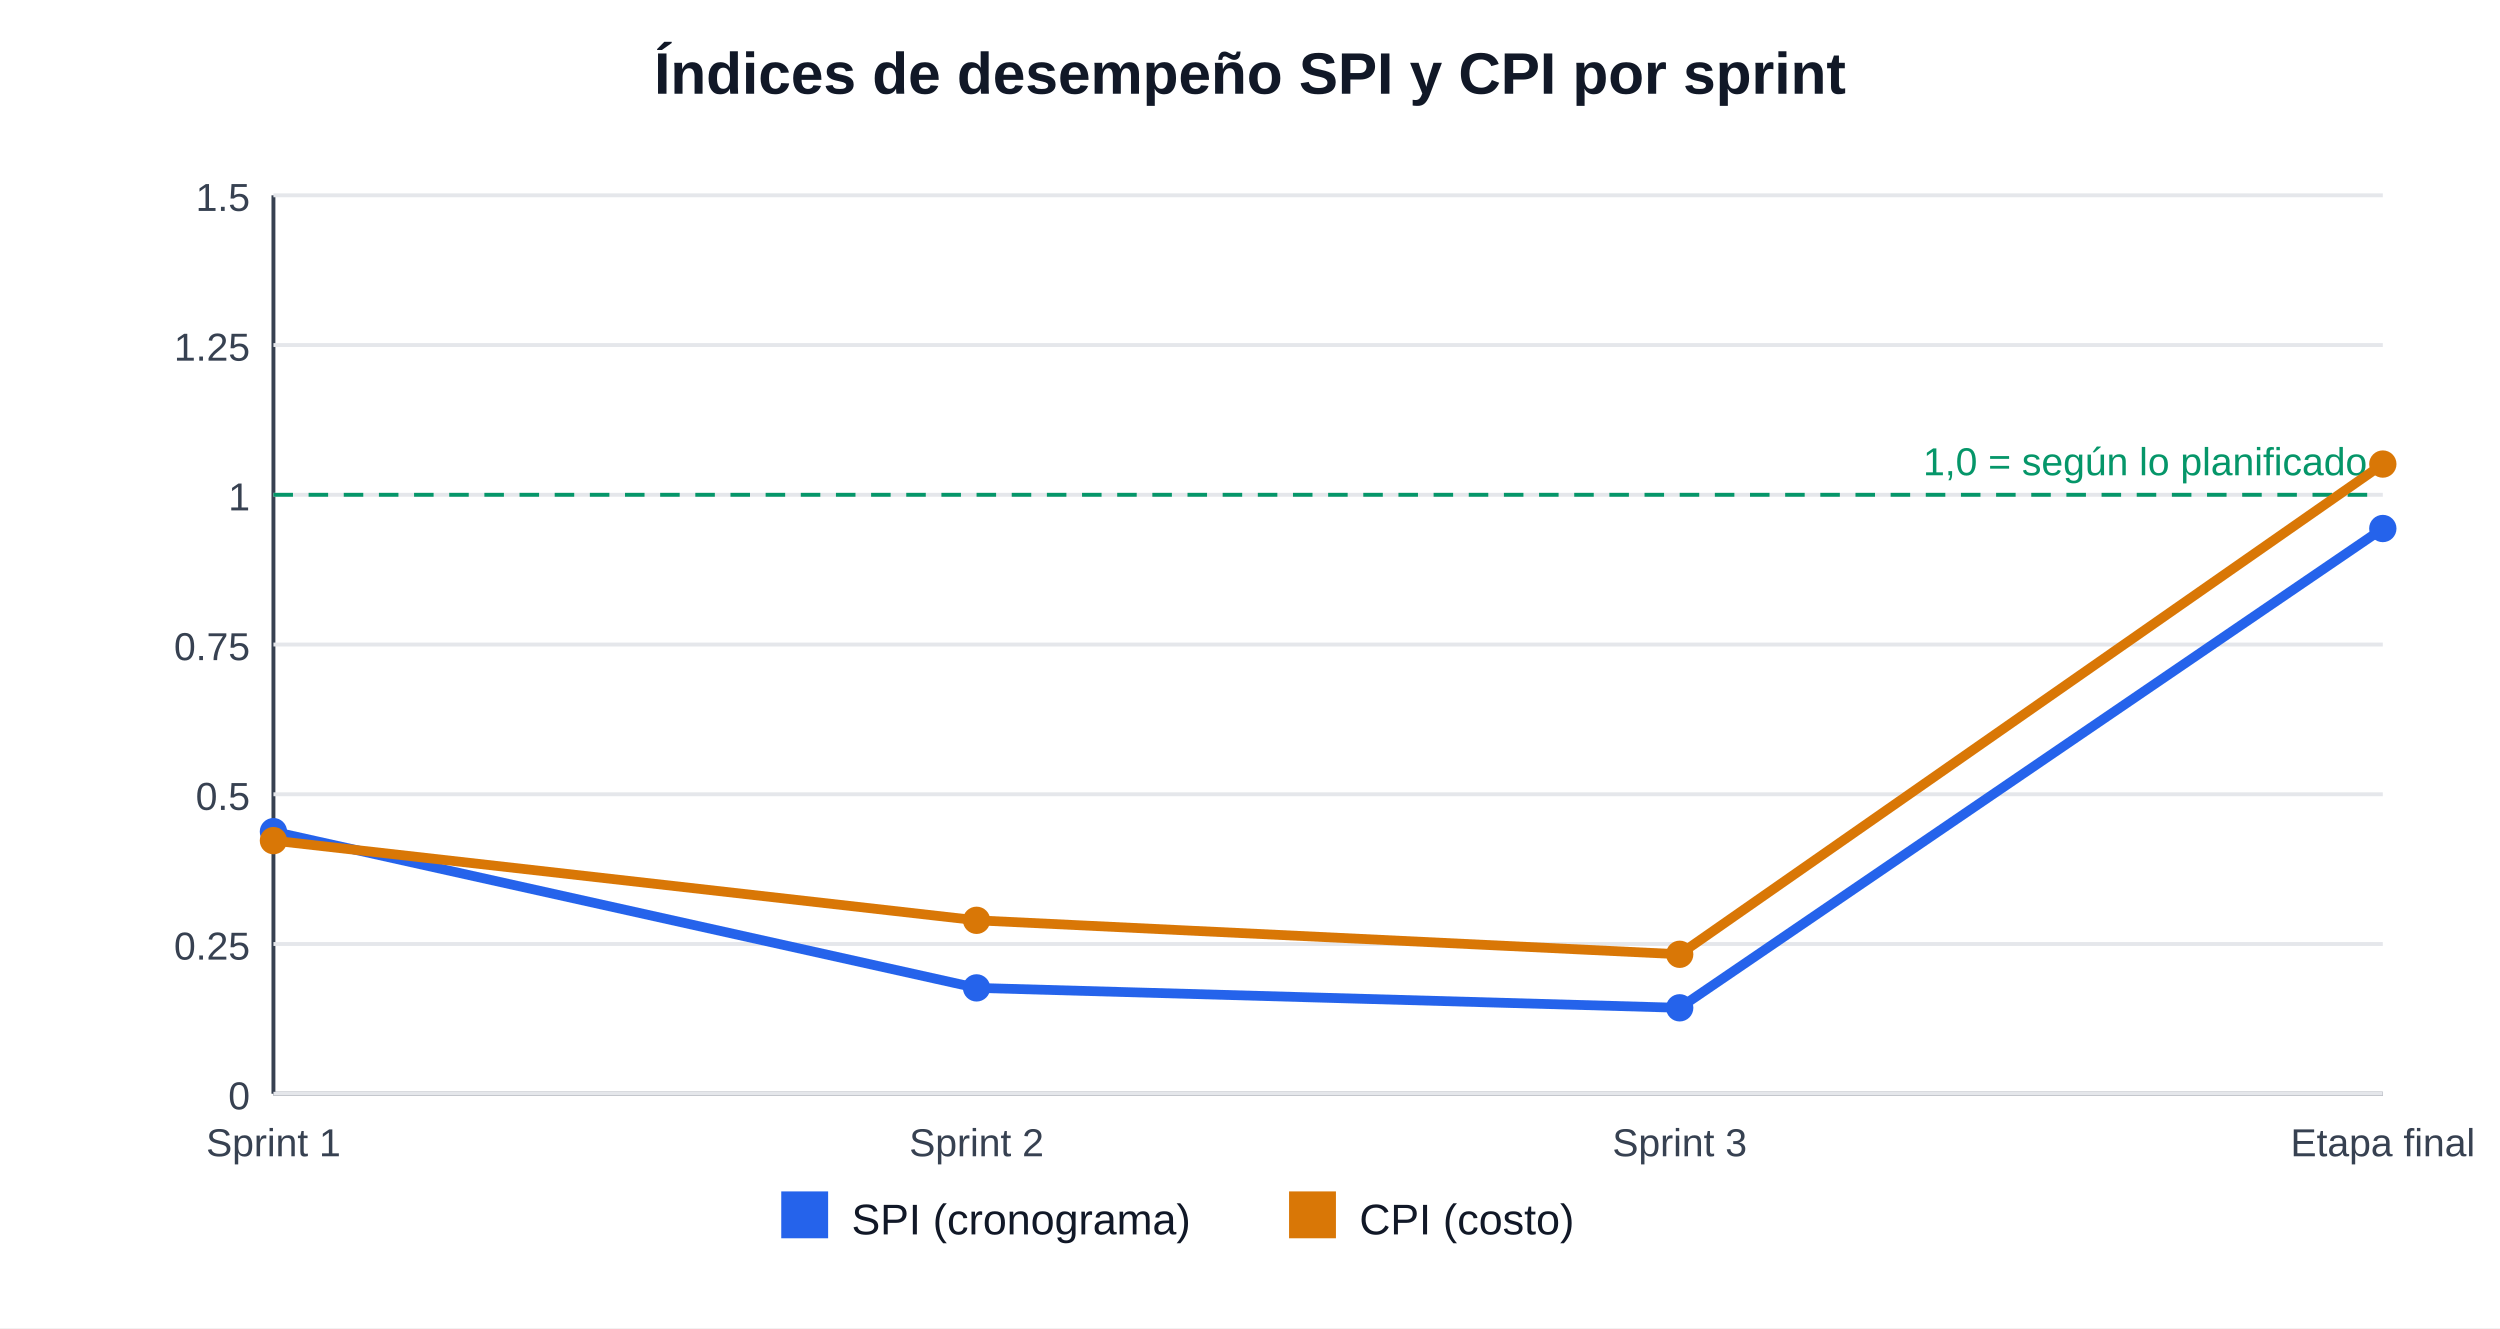
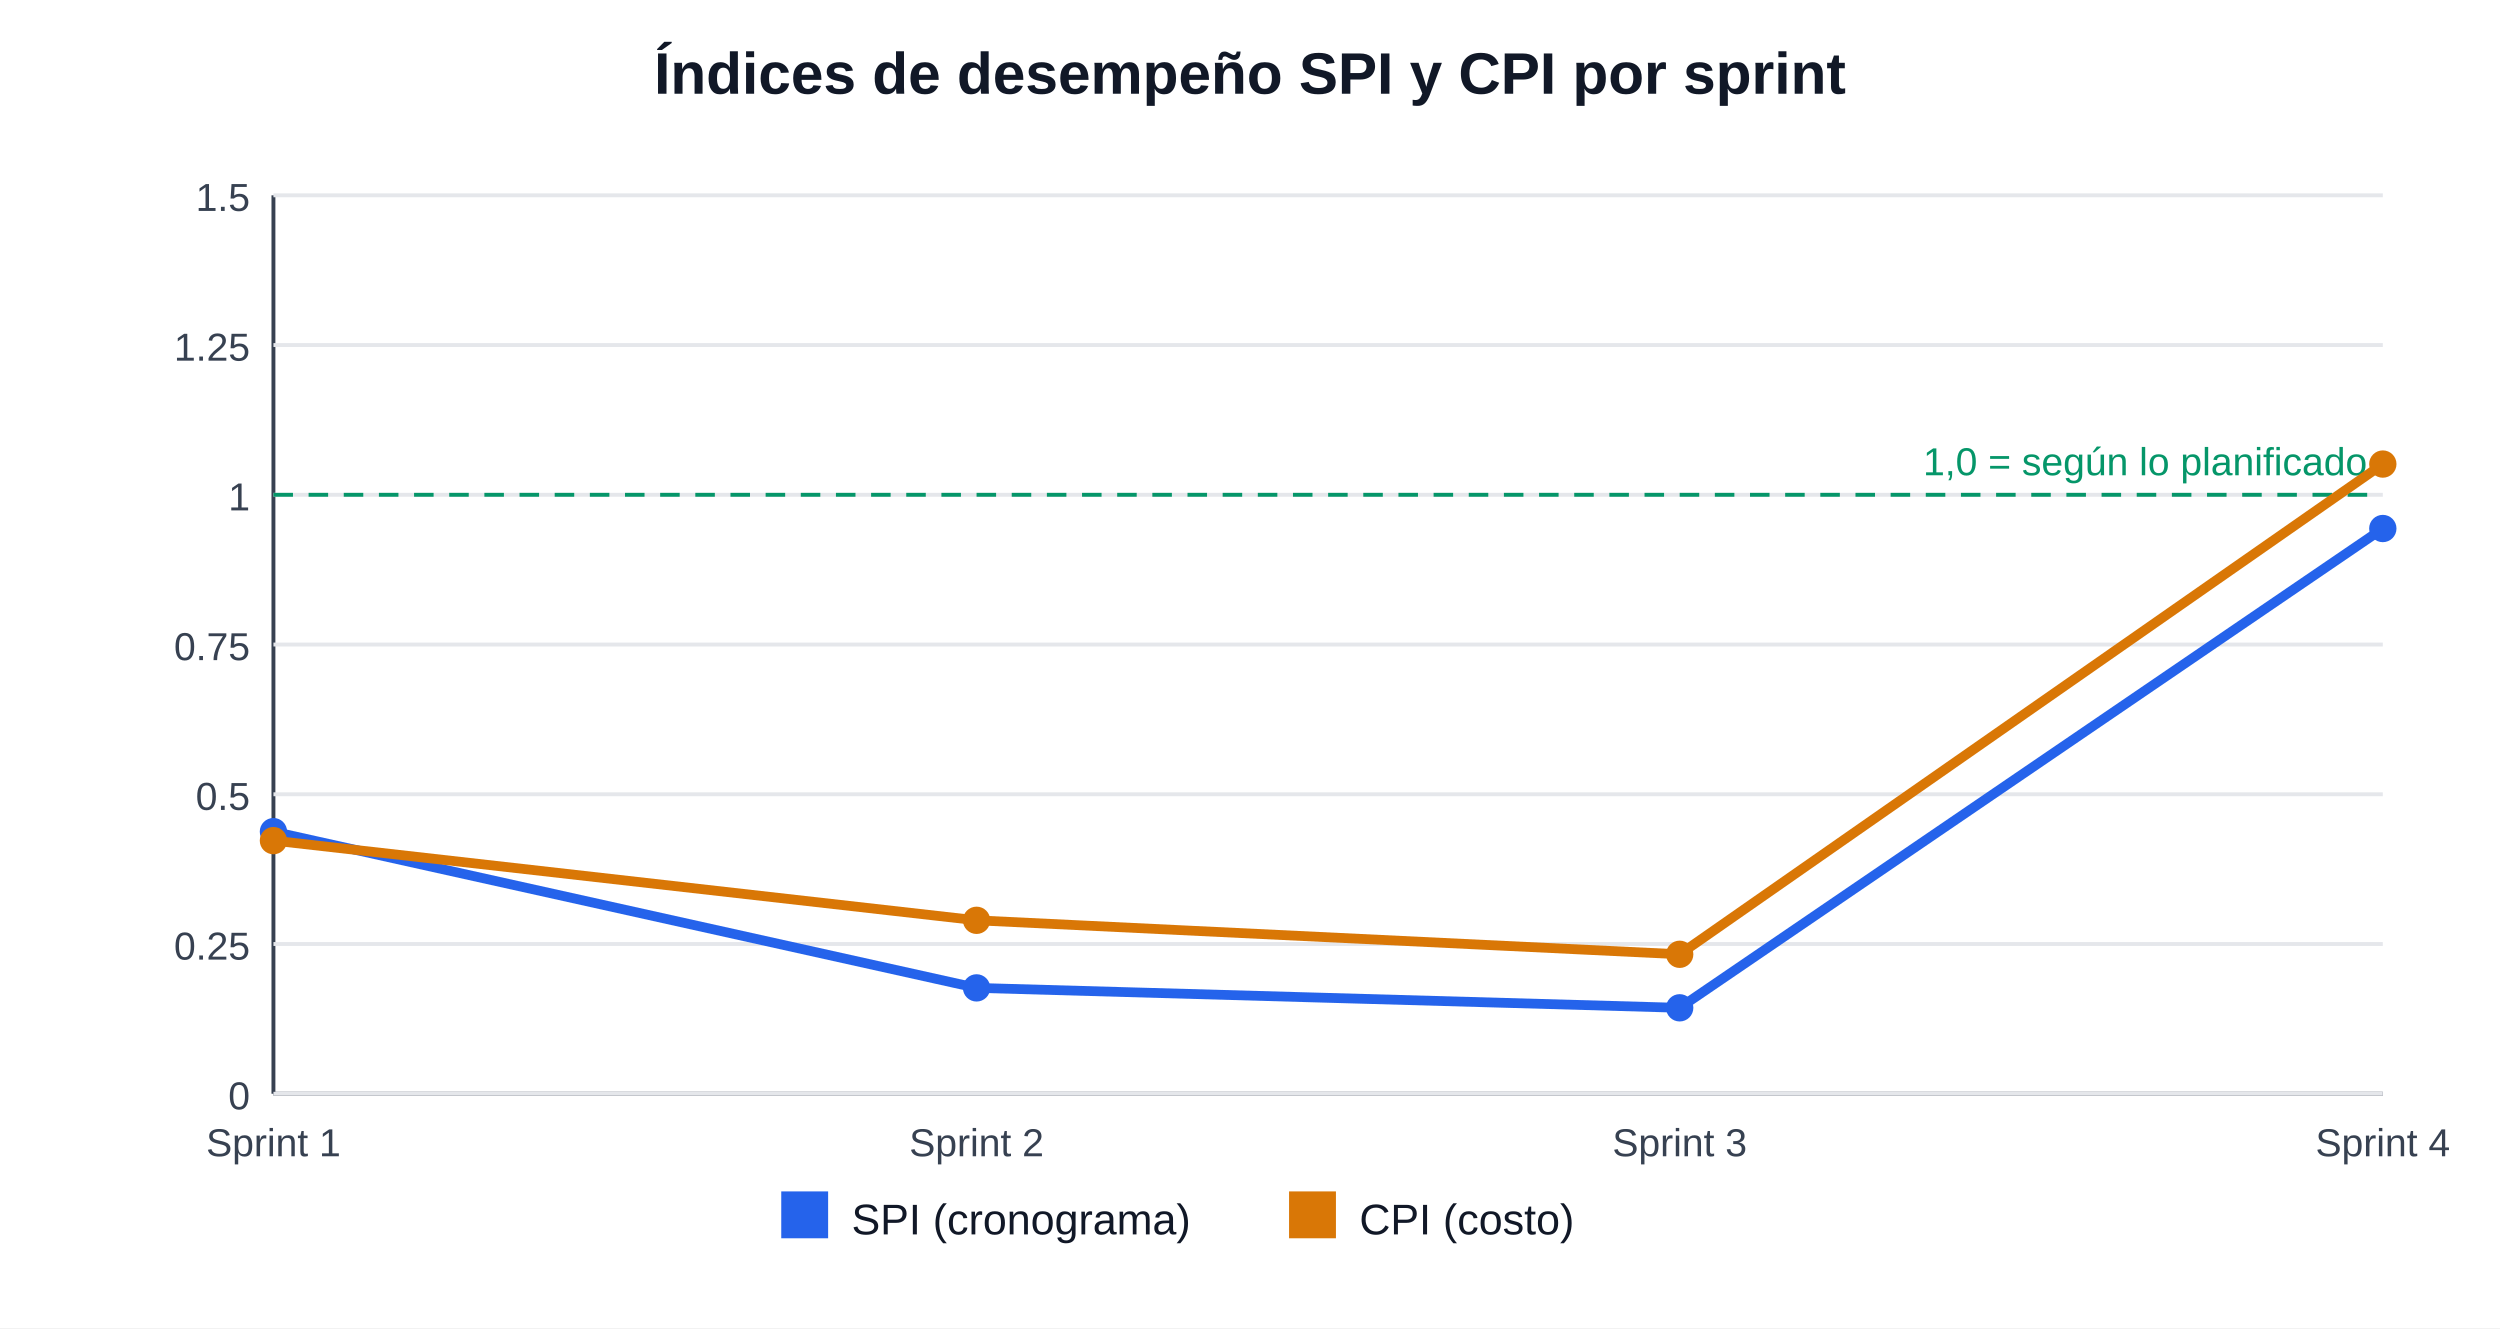
<svg xmlns="http://www.w3.org/2000/svg" viewBox="0 0 640 340" width="640" height="340" font-family="Arial, sans-serif" role="img" aria-label="Índices de desempeño SPI y CPI por sprint">
  <rect width="640" height="340" fill="#ffffff" />
  <text x="320.0" y="24" text-anchor="middle" font-size="15" font-weight="bold" fill="#111827">Índices de desempeño SPI y CPI por sprint</text>
  <line x1="70" y1="280" x2="610" y2="280" stroke="#374151" />
  <line x1="70" y1="50" x2="70" y2="280" stroke="#374151" />
  <line x1="70" y1="280.0" x2="610" y2="280.0" stroke="#e5e7eb" />
  <text x="64" y="284.0" text-anchor="end" font-size="10" fill="#374151">0</text>
  <line x1="70" y1="241.667" x2="610" y2="241.667" stroke="#e5e7eb" />
  <text x="64" y="245.667" text-anchor="end" font-size="10" fill="#374151">0.25</text>
  <line x1="70" y1="203.333" x2="610" y2="203.333" stroke="#e5e7eb" />
  <text x="64" y="207.333" text-anchor="end" font-size="10" fill="#374151">0.5</text>
  <line x1="70" y1="165.0" x2="610" y2="165.0" stroke="#e5e7eb" />
  <text x="64" y="169.0" text-anchor="end" font-size="10" fill="#374151">0.75</text>
  <line x1="70" y1="126.667" x2="610" y2="126.667" stroke="#e5e7eb" />
  <text x="64" y="130.667" text-anchor="end" font-size="10" fill="#374151">1</text>
  <line x1="70" y1="88.333" x2="610" y2="88.333" stroke="#e5e7eb" />
  <text x="64" y="92.333" text-anchor="end" font-size="10" fill="#374151">1.25</text>
  <line x1="70" y1="50.0" x2="610" y2="50.0" stroke="#e5e7eb" />
  <text x="64" y="54.0" text-anchor="end" font-size="10" fill="#374151">1.5</text>
  <text x="70.0" y="296" text-anchor="middle" font-size="10" fill="#374151">Sprint 1</text>
  <text x="250.0" y="296" text-anchor="middle" font-size="10" fill="#374151">Sprint 2</text>
  <text x="430.0" y="296" text-anchor="middle" font-size="10" fill="#374151">Sprint 3</text>
-   <text x="610.0" y="296" text-anchor="middle" font-size="10" fill="#374151">Etapa final</text>
+   <text x="610.0" y="296" text-anchor="middle" font-size="10" fill="#374151">Sprint 4</text>
  <line x1="70" y1="126.667" x2="610" y2="126.667" stroke="#059669" stroke-dasharray="5 4" />
  <text x="606" y="121.667" text-anchor="end" font-size="10" fill="#059669">1,0 = según lo planificado</text>
  <polyline points="70.0,212.9 250.0,252.9 430.0,258.0 610.0,135.3" fill="none" stroke="#2563eb" stroke-width="2.5" />
  <circle cx="70.0" cy="212.9" r="3.5" fill="#2563eb" />
  <circle cx="250.0" cy="252.9" r="3.5" fill="#2563eb" />
  <circle cx="430.0" cy="258.0" r="3.5" fill="#2563eb" />
  <circle cx="610.0" cy="135.3" r="3.5" fill="#2563eb" />
  <polyline points="70.0,215.2 250.0,235.6 430.0,244.3 610.0,118.8" fill="none" stroke="#d97706" stroke-width="2.5" />
  <circle cx="70.0" cy="215.2" r="3.5" fill="#d97706" />
  <circle cx="250.0" cy="235.6" r="3.5" fill="#d97706" />
  <circle cx="430.0" cy="244.3" r="3.5" fill="#d97706" />
  <circle cx="610.0" cy="118.8" r="3.5" fill="#d97706" />
  <rect x="200" y="305" width="12" height="12" fill="#2563eb" />
  <text x="218" y="316" font-size="11" fill="#111827">SPI (cronograma)</text>
  <rect x="330" y="305" width="12" height="12" fill="#d97706" />
  <text x="348" y="316" font-size="11" fill="#111827">CPI (costo)</text>
</svg>
